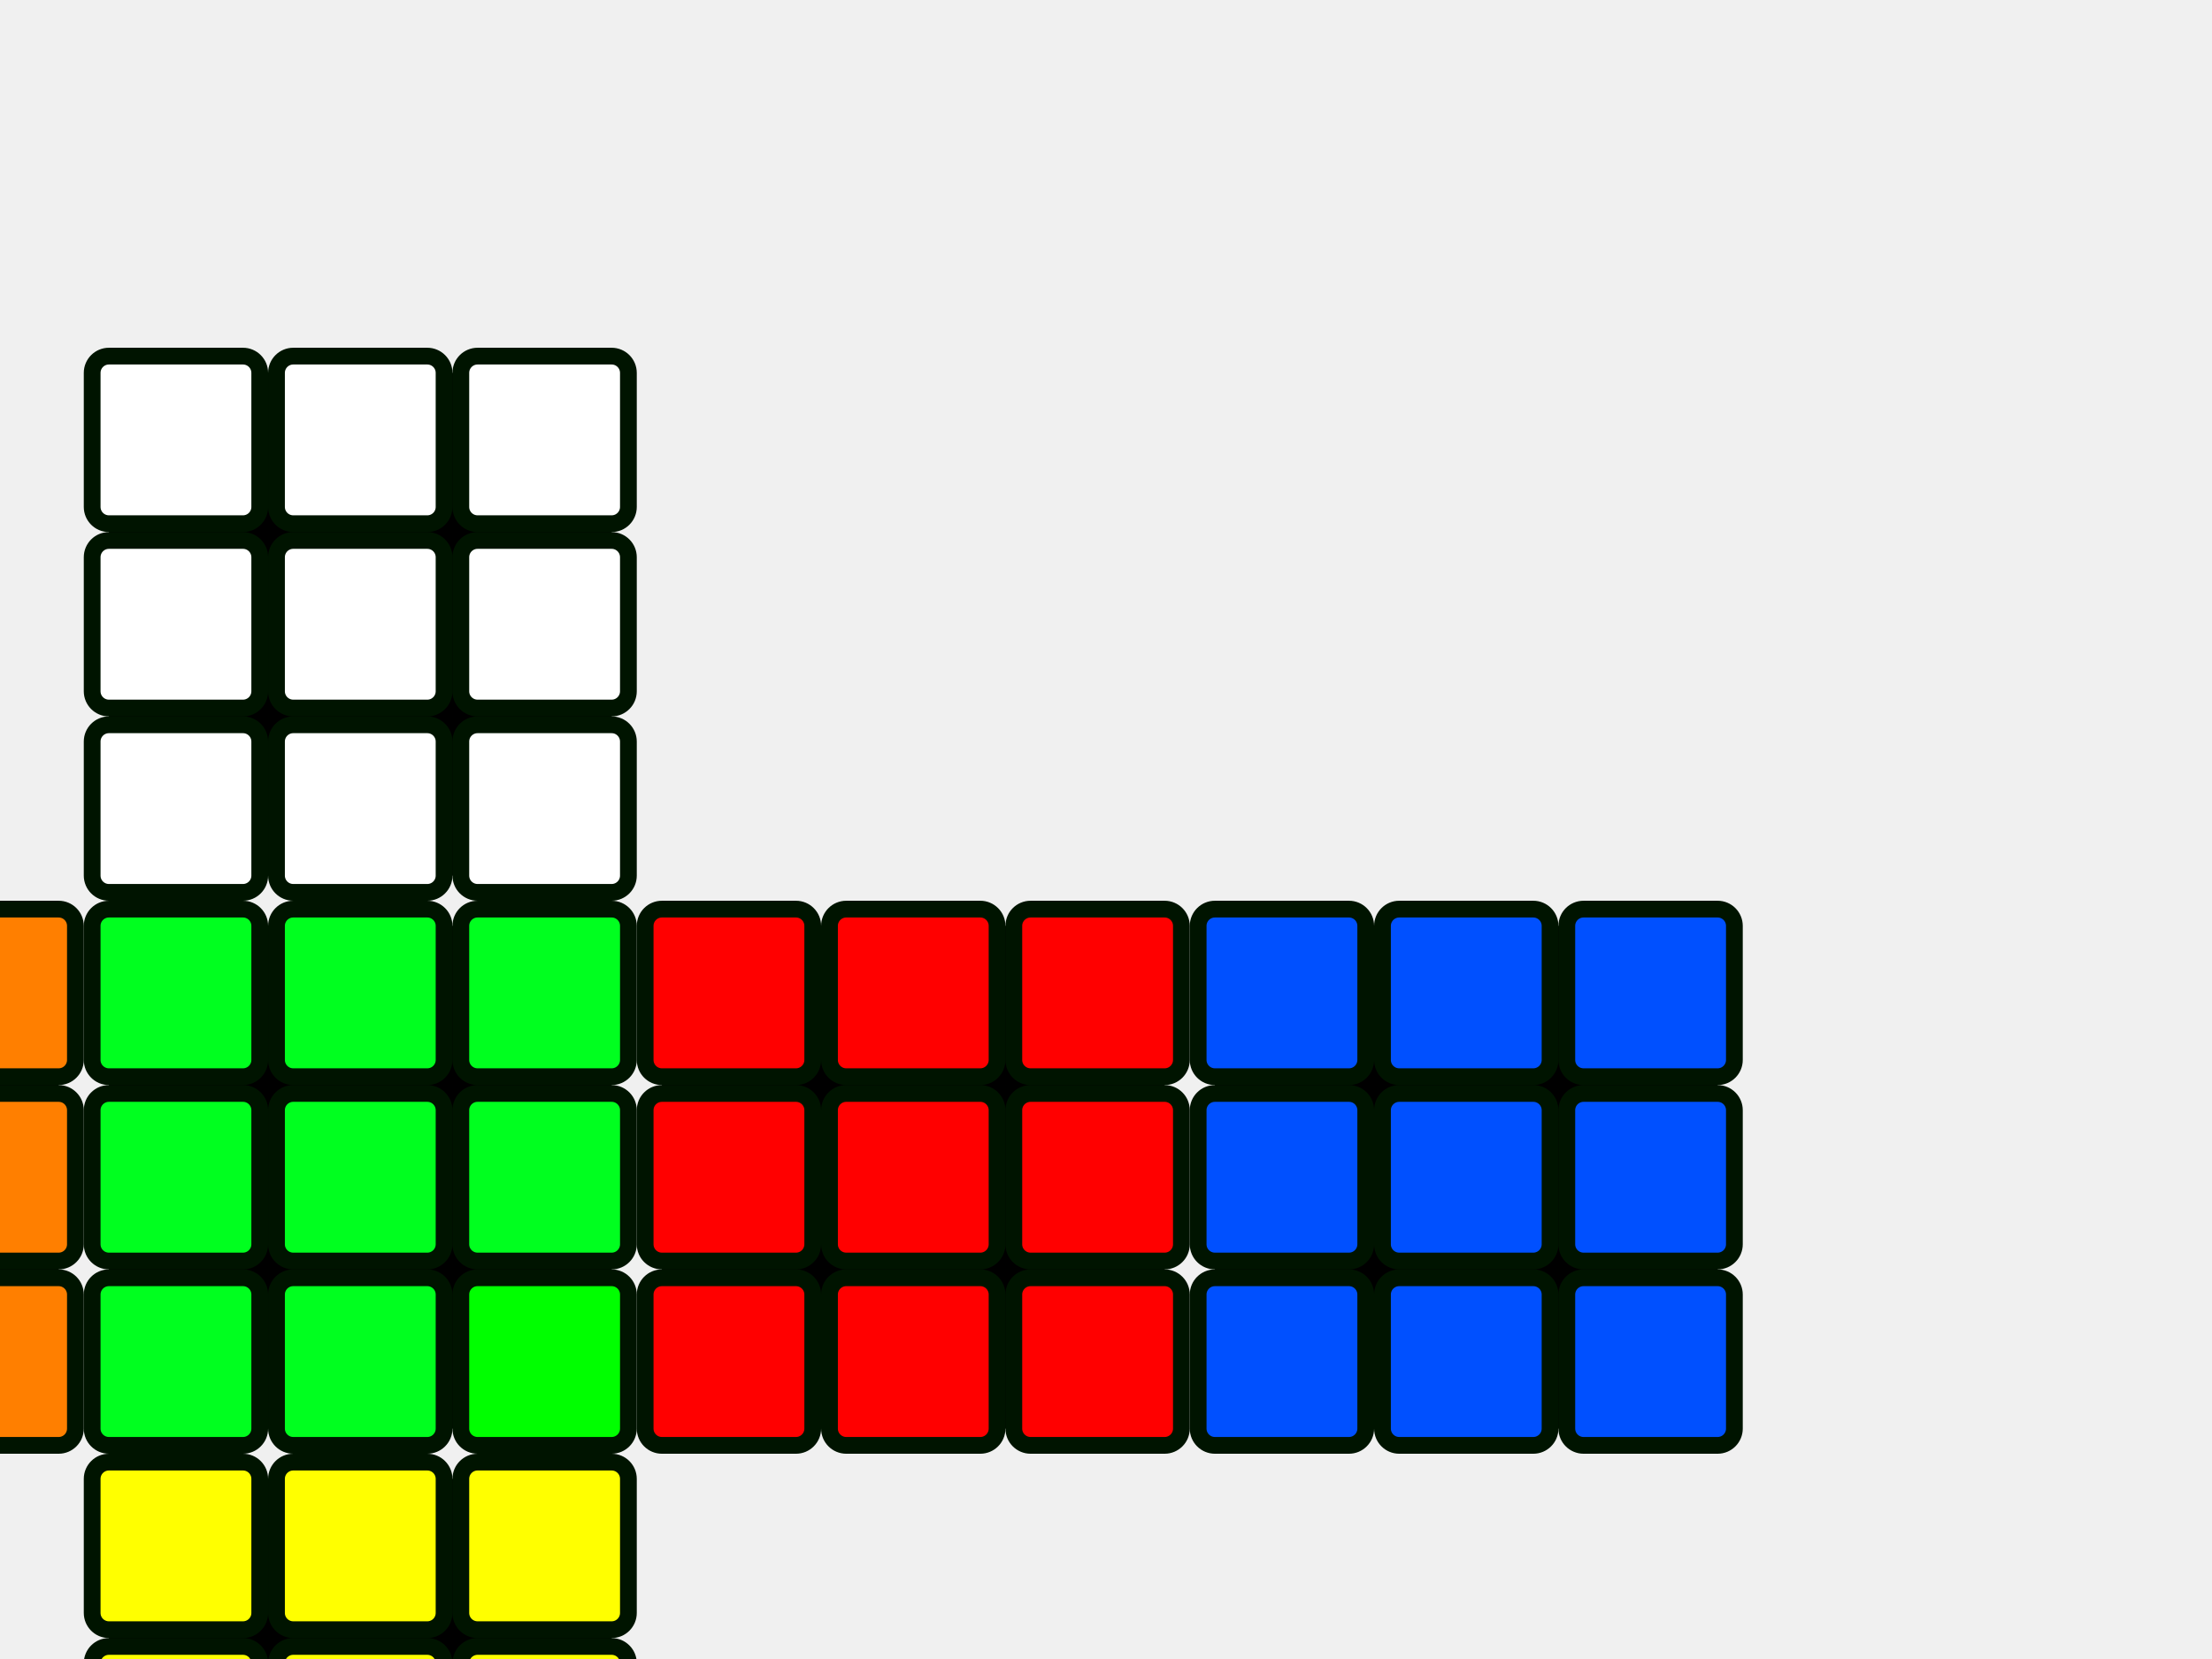
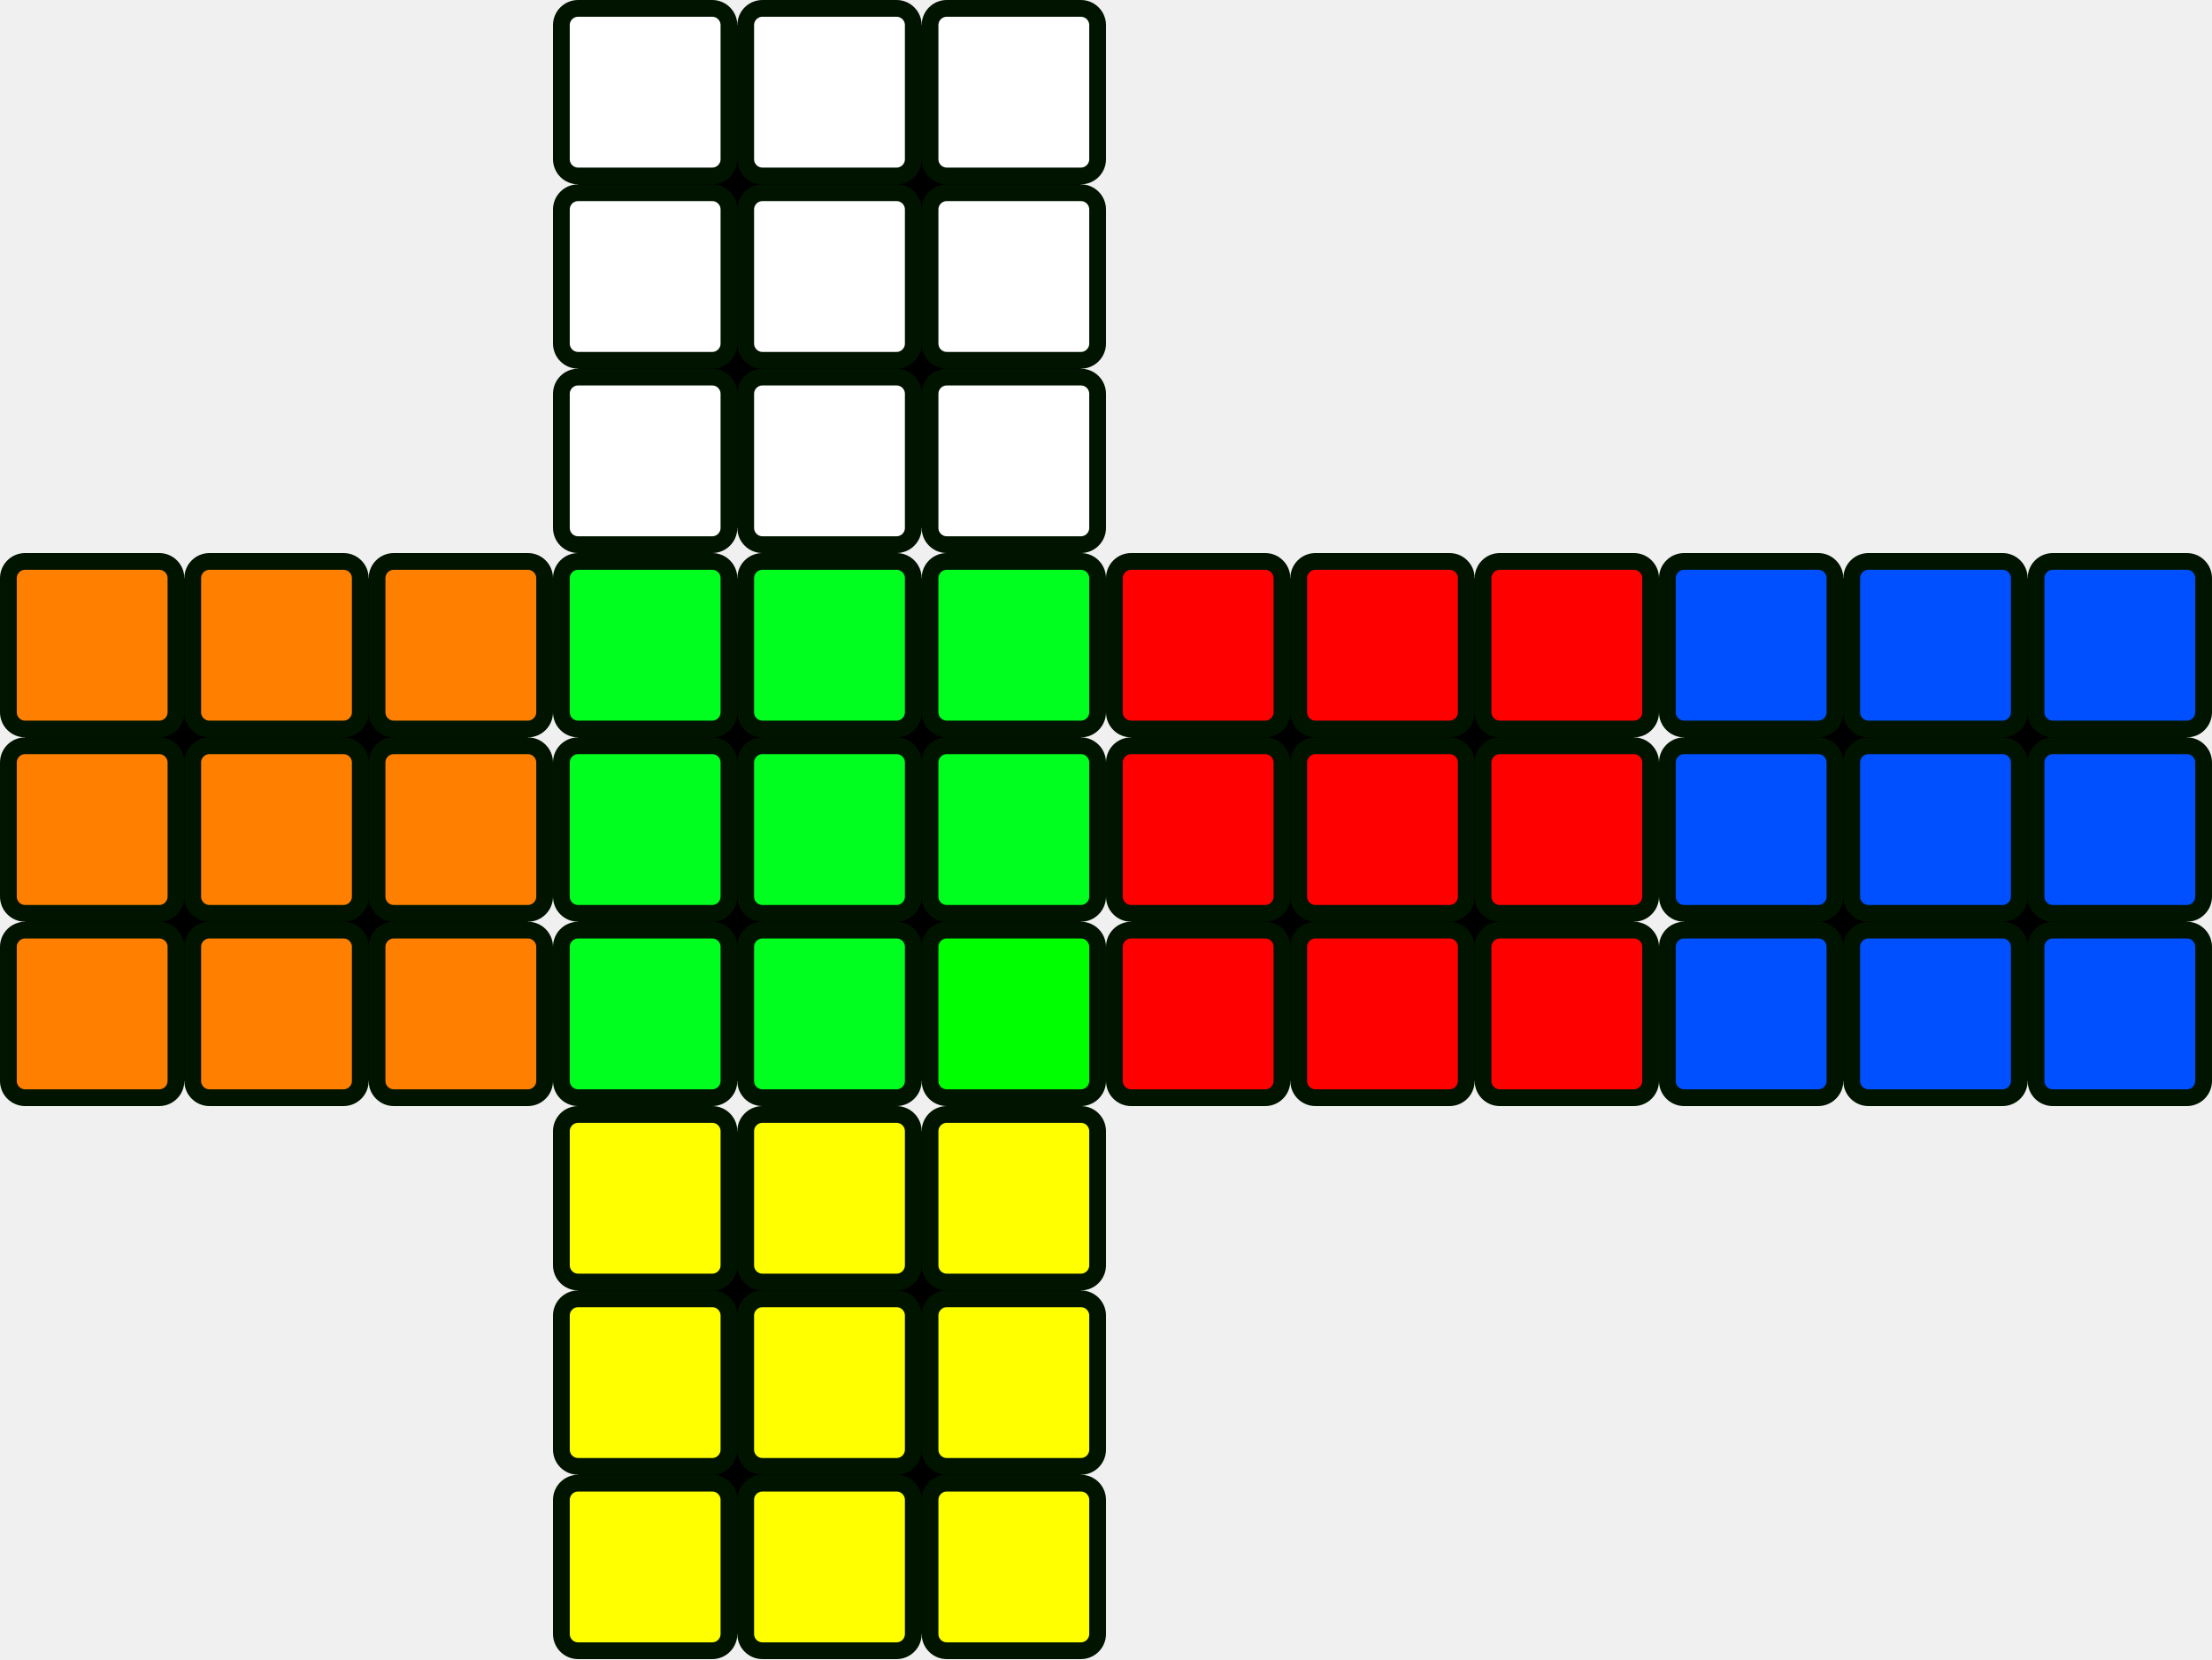
- <svg>
-   <g id="FACES">
+ <svg xmlns="http://www.w3.org/2000/svg" version="1.1" id="svg86" width="349.25" height="261.938">
+   <g id="FACES" transform="translate(74.08334,-54.90625)">
    <rect style="fill:#000000;fill-opacity:1;stroke:none;stroke-width:2.646;stroke-miterlimit:4;stroke-dasharray:none;stroke-opacity:1" id="FACE-U" width="79.375" height="79.375" x="17.198" y="58.875" />
    <rect style="fill:#000000;fill-opacity:1;stroke:none;stroke-width:2.646;stroke-miterlimit:4;stroke-dasharray:none;stroke-opacity:1" id="FACE-F" width="79.375" height="79.375" x="17.198" y="146.188" />
    <rect style="fill:#000000;fill-opacity:1;stroke:none;stroke-width:2.646;stroke-miterlimit:4;stroke-dasharray:none;stroke-opacity:1" id="FACE-D" width="79.375" height="79.375" x="17.198" y="233.5" />
    <rect style="fill:#000000;fill-opacity:1;stroke:none;stroke-width:2.646;stroke-miterlimit:4;stroke-dasharray:none;stroke-opacity:1" id="FACE-R" width="79.375" height="79.375" x="104.51" y="146.188" />
    <rect style="fill:#000000;fill-opacity:1;stroke:none;stroke-width:2.646;stroke-miterlimit:4;stroke-dasharray:none;stroke-opacity:1" id="FACE-L" width="79.375" height="79.375" x="-70.115" y="146.188" />
    <rect style="fill:#000000;fill-opacity:1;stroke:none;stroke-width:2.646;stroke-miterlimit:4;stroke-dasharray:none;stroke-opacity:1" id="FACE-B" width="79.375" height="79.375" x="191.823" y="146.188" />
  </g>
-   <g id="CORNERS">
+   <g id="CORNERS" transform="translate(74.08334,-54.90625)">
    <g id="ULB">
      <rect style="fill:#ffffff;fill-opacity:1;stroke:#001400;stroke-width:2.646;stroke-miterlimit:4;stroke-dasharray:none;stroke-opacity:1" id="ULB-U" width="26.458" height="26.458" x="14.552" y="56.229" rx="2.646" ry="2.646" />
      <rect style="fill:#ff7f00;fill-opacity:1;stroke:#001400;stroke-width:2.646;stroke-miterlimit:4;stroke-dasharray:none;stroke-opacity:1" id="ULB-L" width="26.458" height="26.458" x="-72.76" y="143.542" rx="2.646" ry="2.646" />
      <rect style="fill:#0050ff;fill-opacity:1;stroke:#001400;stroke-width:2.646;stroke-miterlimit:4;stroke-dasharray:none;stroke-opacity:1" id="ULB-B" width="26.458" height="26.458" x="247.385" y="143.542" rx="2.646" ry="2.646" />
    </g>
    <g id="URB">
      <rect style="fill:#ffffff;fill-opacity:1;stroke:#001400;stroke-width:2.646;stroke-miterlimit:4;stroke-dasharray:none;stroke-opacity:1" id="URB-U" width="26.458" height="26.458" x="72.76" y="56.229" rx="2.646" ry="2.646" />
      <rect style="fill:#ff0000;fill-opacity:1;stroke:#001400;stroke-width:2.646;stroke-miterlimit:4;stroke-dasharray:none;stroke-opacity:1" id="URB-R" width="26.458" height="26.458" x="160.073" y="143.542" rx="2.646" ry="2.646" />
      <rect style="fill:#0050ff;fill-opacity:1;stroke:#001400;stroke-width:2.646;stroke-miterlimit:4;stroke-dasharray:none;stroke-opacity:1" id="URB-B" width="26.458" height="26.458" x="189.177" y="143.542" rx="2.646" ry="2.646" />
    </g>
    <g id="URF">
      <rect style="fill:#ffffff;fill-opacity:1;stroke:#001400;stroke-width:2.646;stroke-miterlimit:4;stroke-dasharray:none;stroke-opacity:1" id="URF-U" width="26.458" height="26.458" x="72.76" y="114.438" rx="2.646" ry="2.646" />
      <rect style="fill:#ff0000;fill-opacity:1;stroke:#001400;stroke-width:2.646;stroke-miterlimit:4;stroke-dasharray:none;stroke-opacity:1" id="URF-R" width="26.458" height="26.458" x="101.865" y="143.542" rx="2.646" ry="2.646" />
      <rect style="fill:#00ff1f;fill-opacity:1;stroke:#001400;stroke-width:2.646;stroke-miterlimit:4;stroke-dasharray:none;stroke-opacity:1" id="URF-F" width="26.458" height="26.458" x="72.76" y="143.542" rx="2.646" ry="2.646" />
    </g>
    <g id="ULF">
      <rect style="fill:#ffffff;fill-opacity:1;stroke:#001400;stroke-width:2.646;stroke-miterlimit:4;stroke-dasharray:none;stroke-opacity:1" id="ULF-U" width="26.458" height="26.458" x="14.552" y="114.438" rx="2.646" ry="2.646" />
      <rect style="fill:#ff7f00;fill-opacity:1;stroke:#001400;stroke-width:2.646;stroke-miterlimit:4;stroke-dasharray:none;stroke-opacity:1" id="ULF-L" width="26.458" height="26.458" x="-14.552" y="143.542" rx="2.646" ry="2.646" />
      <rect style="fill:#00ff1f;fill-opacity:1;stroke:#001400;stroke-width:2.646;stroke-miterlimit:4;stroke-dasharray:none;stroke-opacity:1" id="ULF-F" width="26.458" height="26.458" x="14.552" y="143.542" rx="2.646" ry="2.646" />
    </g>
    <g id="DLF">
      <rect style="fill:#ffff00;fill-opacity:1;stroke:#001400;stroke-width:2.646;stroke-miterlimit:4;stroke-dasharray:none;stroke-opacity:1" id="DLF-D" width="26.458" height="26.458" x="14.552" y="230.854" rx="2.646" ry="2.646" />
      <rect style="fill:#ff7f00;fill-opacity:1;stroke:#001400;stroke-width:2.646;stroke-miterlimit:4;stroke-dasharray:none;stroke-opacity:1" id="DLF-L" width="26.458" height="26.458" x="-14.552" y="201.75" rx="2.646" ry="2.646" />
      <rect style="fill:#00ff1f;fill-opacity:1;stroke:#001400;stroke-width:2.646;stroke-miterlimit:4;stroke-dasharray:none;stroke-opacity:1" id="DLF-F" width="26.458" height="26.458" x="14.552" y="201.75" rx="2.646" ry="2.646" />
    </g>
    <g id="DRF">
      <rect style="fill:#ffff00;fill-opacity:1;stroke:#001400;stroke-width:2.646;stroke-miterlimit:4;stroke-dasharray:none;stroke-opacity:1" id="DRF-D" width="26.458" height="26.458" x="72.76" y="230.854" rx="2.646" ry="2.646" />
      <rect style="fill:#ff0000;fill-opacity:1;stroke:#001400;stroke-width:2.646;stroke-miterlimit:4;stroke-dasharray:none;stroke-opacity:1" id="DRF-R" width="26.458" height="26.458" x="101.865" y="201.75" rx="2.646" ry="2.646" />
      <rect style="fill:#00ff00;fill-opacity:1;stroke:#001400;stroke-width:2.646;stroke-miterlimit:4;stroke-dasharray:none;stroke-opacity:1" id="DRF-F" width="26.458" height="26.458" x="72.76" y="201.75" rx="2.646" ry="2.646" />
    </g>
    <g id="DRB">
      <rect style="fill:#ffff00;fill-opacity:1;stroke:#001400;stroke-width:2.646;stroke-miterlimit:4;stroke-dasharray:none;stroke-opacity:1" id="DRB-D" width="26.458" height="26.458" x="72.76" y="289.062" rx="2.646" ry="2.646" />
      <rect style="fill:#ff0000;fill-opacity:1;stroke:#001400;stroke-width:2.646;stroke-miterlimit:4;stroke-dasharray:none;stroke-opacity:1" id="DRB-R" width="26.458" height="26.458" x="160.073" y="201.75" rx="2.646" ry="2.646" />
      <rect style="fill:#0050ff;fill-opacity:1;stroke:#001400;stroke-width:2.646;stroke-miterlimit:4;stroke-dasharray:none;stroke-opacity:1" id="DRB-B" width="26.458" height="26.458" x="189.177" y="201.75" rx="2.646" ry="2.646" />
    </g>
    <g id="DLB">
      <rect style="fill:#ffff00;fill-opacity:1;stroke:#001400;stroke-width:2.646;stroke-miterlimit:4;stroke-dasharray:none;stroke-opacity:1" id="DLB-D" width="26.458" height="26.458" x="14.552" y="289.062" rx="2.646" ry="2.646" />
      <rect style="fill:#ff7f00;fill-opacity:1;stroke:#001400;stroke-width:2.646;stroke-miterlimit:4;stroke-dasharray:none;stroke-opacity:1" id="DLB-L" width="26.458" height="26.458" x="-72.76" y="201.75" rx="2.646" ry="2.646" />
      <rect style="fill:#0050ff;fill-opacity:1;stroke:#001400;stroke-width:2.646;stroke-miterlimit:4;stroke-dasharray:none;stroke-opacity:1" id="DLB-B" width="26.458" height="26.458" x="247.385" y="201.75" rx="2.646" ry="2.646" />
    </g>
  </g>
-   <g id="EDGES">
+   <g id="EDGES" transform="translate(74.08334,-54.90625)">
    <g id="UB">
      <rect style="fill:#ffffff;fill-opacity:1;stroke:#001400;stroke-width:2.646;stroke-miterlimit:4;stroke-dasharray:none;stroke-opacity:1" id="UB-U" width="26.458" height="26.458" x="43.656" y="56.229" rx="2.646" ry="2.646" />
      <rect style="fill:#0050ff;fill-opacity:1;stroke:#001400;stroke-width:2.646;stroke-miterlimit:4;stroke-dasharray:none;stroke-opacity:1" id="UB-B" width="26.458" height="26.458" x="218.281" y="143.542" rx="2.646" ry="2.646" />
    </g>
    <g id="UR">
      <rect style="fill:#ffffff;fill-opacity:1;stroke:#001400;stroke-width:2.646;stroke-miterlimit:4;stroke-dasharray:none;stroke-opacity:1" id="UR-U" width="26.458" height="26.458" x="72.76" y="85.333" rx="2.646" ry="2.646" />
      <rect style="fill:#ff0000;fill-opacity:1;stroke:#001400;stroke-width:2.646;stroke-miterlimit:4;stroke-dasharray:none;stroke-opacity:1" id="UR-R" width="26.458" height="26.458" x="130.969" y="143.542" rx="2.646" ry="2.646" />
    </g>
    <g id="UF">
      <rect style="fill:#ffffff;fill-opacity:1;stroke:#001400;stroke-width:2.646;stroke-miterlimit:4;stroke-dasharray:none;stroke-opacity:1" id="UF-U" width="26.458" height="26.458" x="43.656" y="114.438" rx="2.646" ry="2.646" />
      <rect style="fill:#00ff1f;fill-opacity:1;stroke:#001400;stroke-width:2.646;stroke-miterlimit:4;stroke-dasharray:none;stroke-opacity:1" id="UF-F" width="26.458" height="26.458" x="43.656" y="143.542" rx="2.646" ry="2.646" />
    </g>
    <g id="UL">
      <rect style="fill:#ffffff;fill-opacity:1;stroke:#001400;stroke-width:2.646;stroke-miterlimit:4;stroke-dasharray:none;stroke-opacity:1" id="UL-U" width="26.458" height="26.458" x="14.552" y="85.333" rx="2.646" ry="2.646" />
      <rect style="fill:#ff7f00;fill-opacity:1;stroke:#001400;stroke-width:2.646;stroke-miterlimit:4;stroke-dasharray:none;stroke-opacity:1" id="UL-L" width="26.458" height="26.458" x="-43.656" y="143.542" rx="2.646" ry="2.646" />
    </g>
    <g id="DF">
      <rect style="fill:#ffff00;fill-opacity:1;stroke:#001400;stroke-width:2.646;stroke-miterlimit:4;stroke-dasharray:none;stroke-opacity:1" id="DF-D" width="26.458" height="26.458" x="43.656" y="230.854" rx="2.646" ry="2.646" />
      <rect style="fill:#00ff1f;fill-opacity:1;stroke:#001400;stroke-width:2.646;stroke-miterlimit:4;stroke-dasharray:none;stroke-opacity:1" id="DF-F" width="26.458" height="26.458" x="43.656" y="201.75" rx="2.646" ry="2.646" />
    </g>
    <g id="DR">
      <rect style="fill:#ffff00;fill-opacity:1;stroke:#001400;stroke-width:2.646;stroke-miterlimit:4;stroke-dasharray:none;stroke-opacity:1" id="DR-D" width="26.458" height="26.458" x="72.76" y="259.958" rx="2.646" ry="2.646" />
      <rect style="fill:#ff0000;fill-opacity:1;stroke:#001400;stroke-width:2.646;stroke-miterlimit:4;stroke-dasharray:none;stroke-opacity:1" id="DR-R" width="26.458" height="26.458" x="130.969" y="201.75" rx="2.646" ry="2.646" />
    </g>
    <g id="DB">
      <rect style="fill:#ffff00;fill-opacity:1;stroke:#001400;stroke-width:2.646;stroke-miterlimit:4;stroke-dasharray:none;stroke-opacity:1" id="DB-D" width="26.458" height="26.458" x="43.656" y="289.062" rx="2.646" ry="2.646" />
      <rect style="fill:#0050ff;fill-opacity:1;stroke:#001400;stroke-width:2.646;stroke-miterlimit:4;stroke-dasharray:none;stroke-opacity:1" id="DB-B" width="26.458" height="26.458" x="218.281" y="201.75" rx="2.646" ry="2.646" />
    </g>
    <g id="DL">
      <rect style="fill:#ffff00;fill-opacity:1;stroke:#001400;stroke-width:2.646;stroke-miterlimit:4;stroke-dasharray:none;stroke-opacity:1" id="DL-D" width="26.458" height="26.458" x="14.552" y="259.958" rx="2.646" ry="2.646" />
      <rect style="fill:#ff7f00;fill-opacity:1;stroke:#001400;stroke-width:2.646;stroke-miterlimit:4;stroke-dasharray:none;stroke-opacity:1" id="DL-L" width="26.458" height="26.458" x="-43.656" y="201.75" rx="2.646" ry="2.646" />
    </g>
    <g id="LB">
      <rect style="fill:#ff7f00;fill-opacity:1;stroke:#001400;stroke-width:2.646;stroke-miterlimit:4;stroke-dasharray:none;stroke-opacity:1" id="LB-L" width="26.458" height="26.458" x="-72.76" y="172.646" rx="2.646" ry="2.646" />
      <rect style="fill:#0050ff;fill-opacity:1;stroke:#001400;stroke-width:2.646;stroke-miterlimit:4;stroke-dasharray:none;stroke-opacity:1" id="LB-B" width="26.458" height="26.458" x="247.385" y="172.646" rx="2.646" ry="2.646" />
    </g>
    <g id="RB">
      <rect style="fill:#ff0000;fill-opacity:1;stroke:#001400;stroke-width:2.646;stroke-miterlimit:4;stroke-dasharray:none;stroke-opacity:1" id="RB-R" width="26.458" height="26.458" x="160.073" y="172.646" rx="2.646" ry="2.646" />
      <rect style="fill:#0050ff;fill-opacity:1;stroke:#001400;stroke-width:2.646;stroke-miterlimit:4;stroke-dasharray:none;stroke-opacity:1" id="RB-B" width="26.458" height="26.458" x="189.177" y="172.646" rx="2.646" ry="2.646" />
    </g>
    <g id="RF">
      <rect style="fill:#ff0000;fill-opacity:1;stroke:#001400;stroke-width:2.646;stroke-miterlimit:4;stroke-dasharray:none;stroke-opacity:1" id="RF-R" width="26.458" height="26.458" x="101.865" y="172.646" rx="2.646" ry="2.646" />
      <rect style="fill:#00ff1f;fill-opacity:1;stroke:#001400;stroke-width:2.646;stroke-miterlimit:4;stroke-dasharray:none;stroke-opacity:1" id="RF-F" width="26.458" height="26.458" x="72.76" y="172.646" rx="2.646" ry="2.646" />
    </g>
    <g id="LF">
      <rect style="fill:#ff7f00;fill-opacity:1;stroke:#001400;stroke-width:2.646;stroke-miterlimit:4;stroke-dasharray:none;stroke-opacity:1" id="LF-L" width="26.458" height="26.458" x="-14.552" y="172.646" rx="2.646" ry="2.646" />
      <rect style="fill:#00ff1f;fill-opacity:1;stroke:#001400;stroke-width:2.646;stroke-miterlimit:4;stroke-dasharray:none;stroke-opacity:1" id="LF-F" width="26.458" height="26.458" x="14.552" y="172.646" rx="2.646" ry="2.646" />
    </g>
  </g>
-   <g id="CENTERS">
+   <g id="CENTERS" transform="translate(74.08334,-54.90625)">
    <rect ry="2.646" rx="2.646" y="85.333" x="43.656" height="26.458" width="26.458" id="U" style="fill:#ffffff;fill-opacity:1;stroke:#001400;stroke-width:2.646;stroke-miterlimit:4;stroke-dasharray:none;stroke-opacity:1" />
    <rect ry="2.646" rx="2.646" y="259.958" x="43.656" height="26.458" width="26.458" id="D" style="fill:#ffff00;fill-opacity:1;stroke:#001400;stroke-width:2.646;stroke-miterlimit:4;stroke-dasharray:none;stroke-opacity:1" />
    <rect ry="2.646" rx="2.646" y="172.646" x="130.969" height="26.458" width="26.458" id="R" style="fill:#ff0000;fill-opacity:1;stroke:#001400;stroke-width:2.646;stroke-miterlimit:4;stroke-dasharray:none;stroke-opacity:1" />
    <rect ry="2.646" rx="2.646" y="172.646" x="-43.656" height="26.458" width="26.458" id="L" style="fill:#ff7f00;fill-opacity:1;stroke:#001400;stroke-width:2.646;stroke-miterlimit:4;stroke-dasharray:none;stroke-opacity:1" />
    <rect ry="2.646" rx="2.646" y="172.646" x="43.656" height="26.458" width="26.458" id="F" style="fill:#00ff1f;fill-opacity:1;stroke:#001400;stroke-width:2.646;stroke-miterlimit:4;stroke-dasharray:none;stroke-opacity:1" />
    <rect ry="2.646" rx="2.646" y="172.646" x="218.281" height="26.458" width="26.458" id="B" style="fill:#0050ff;fill-opacity:1;stroke:#001400;stroke-width:2.646;stroke-miterlimit:4;stroke-dasharray:none;stroke-opacity:1" />
  </g>
</svg>
